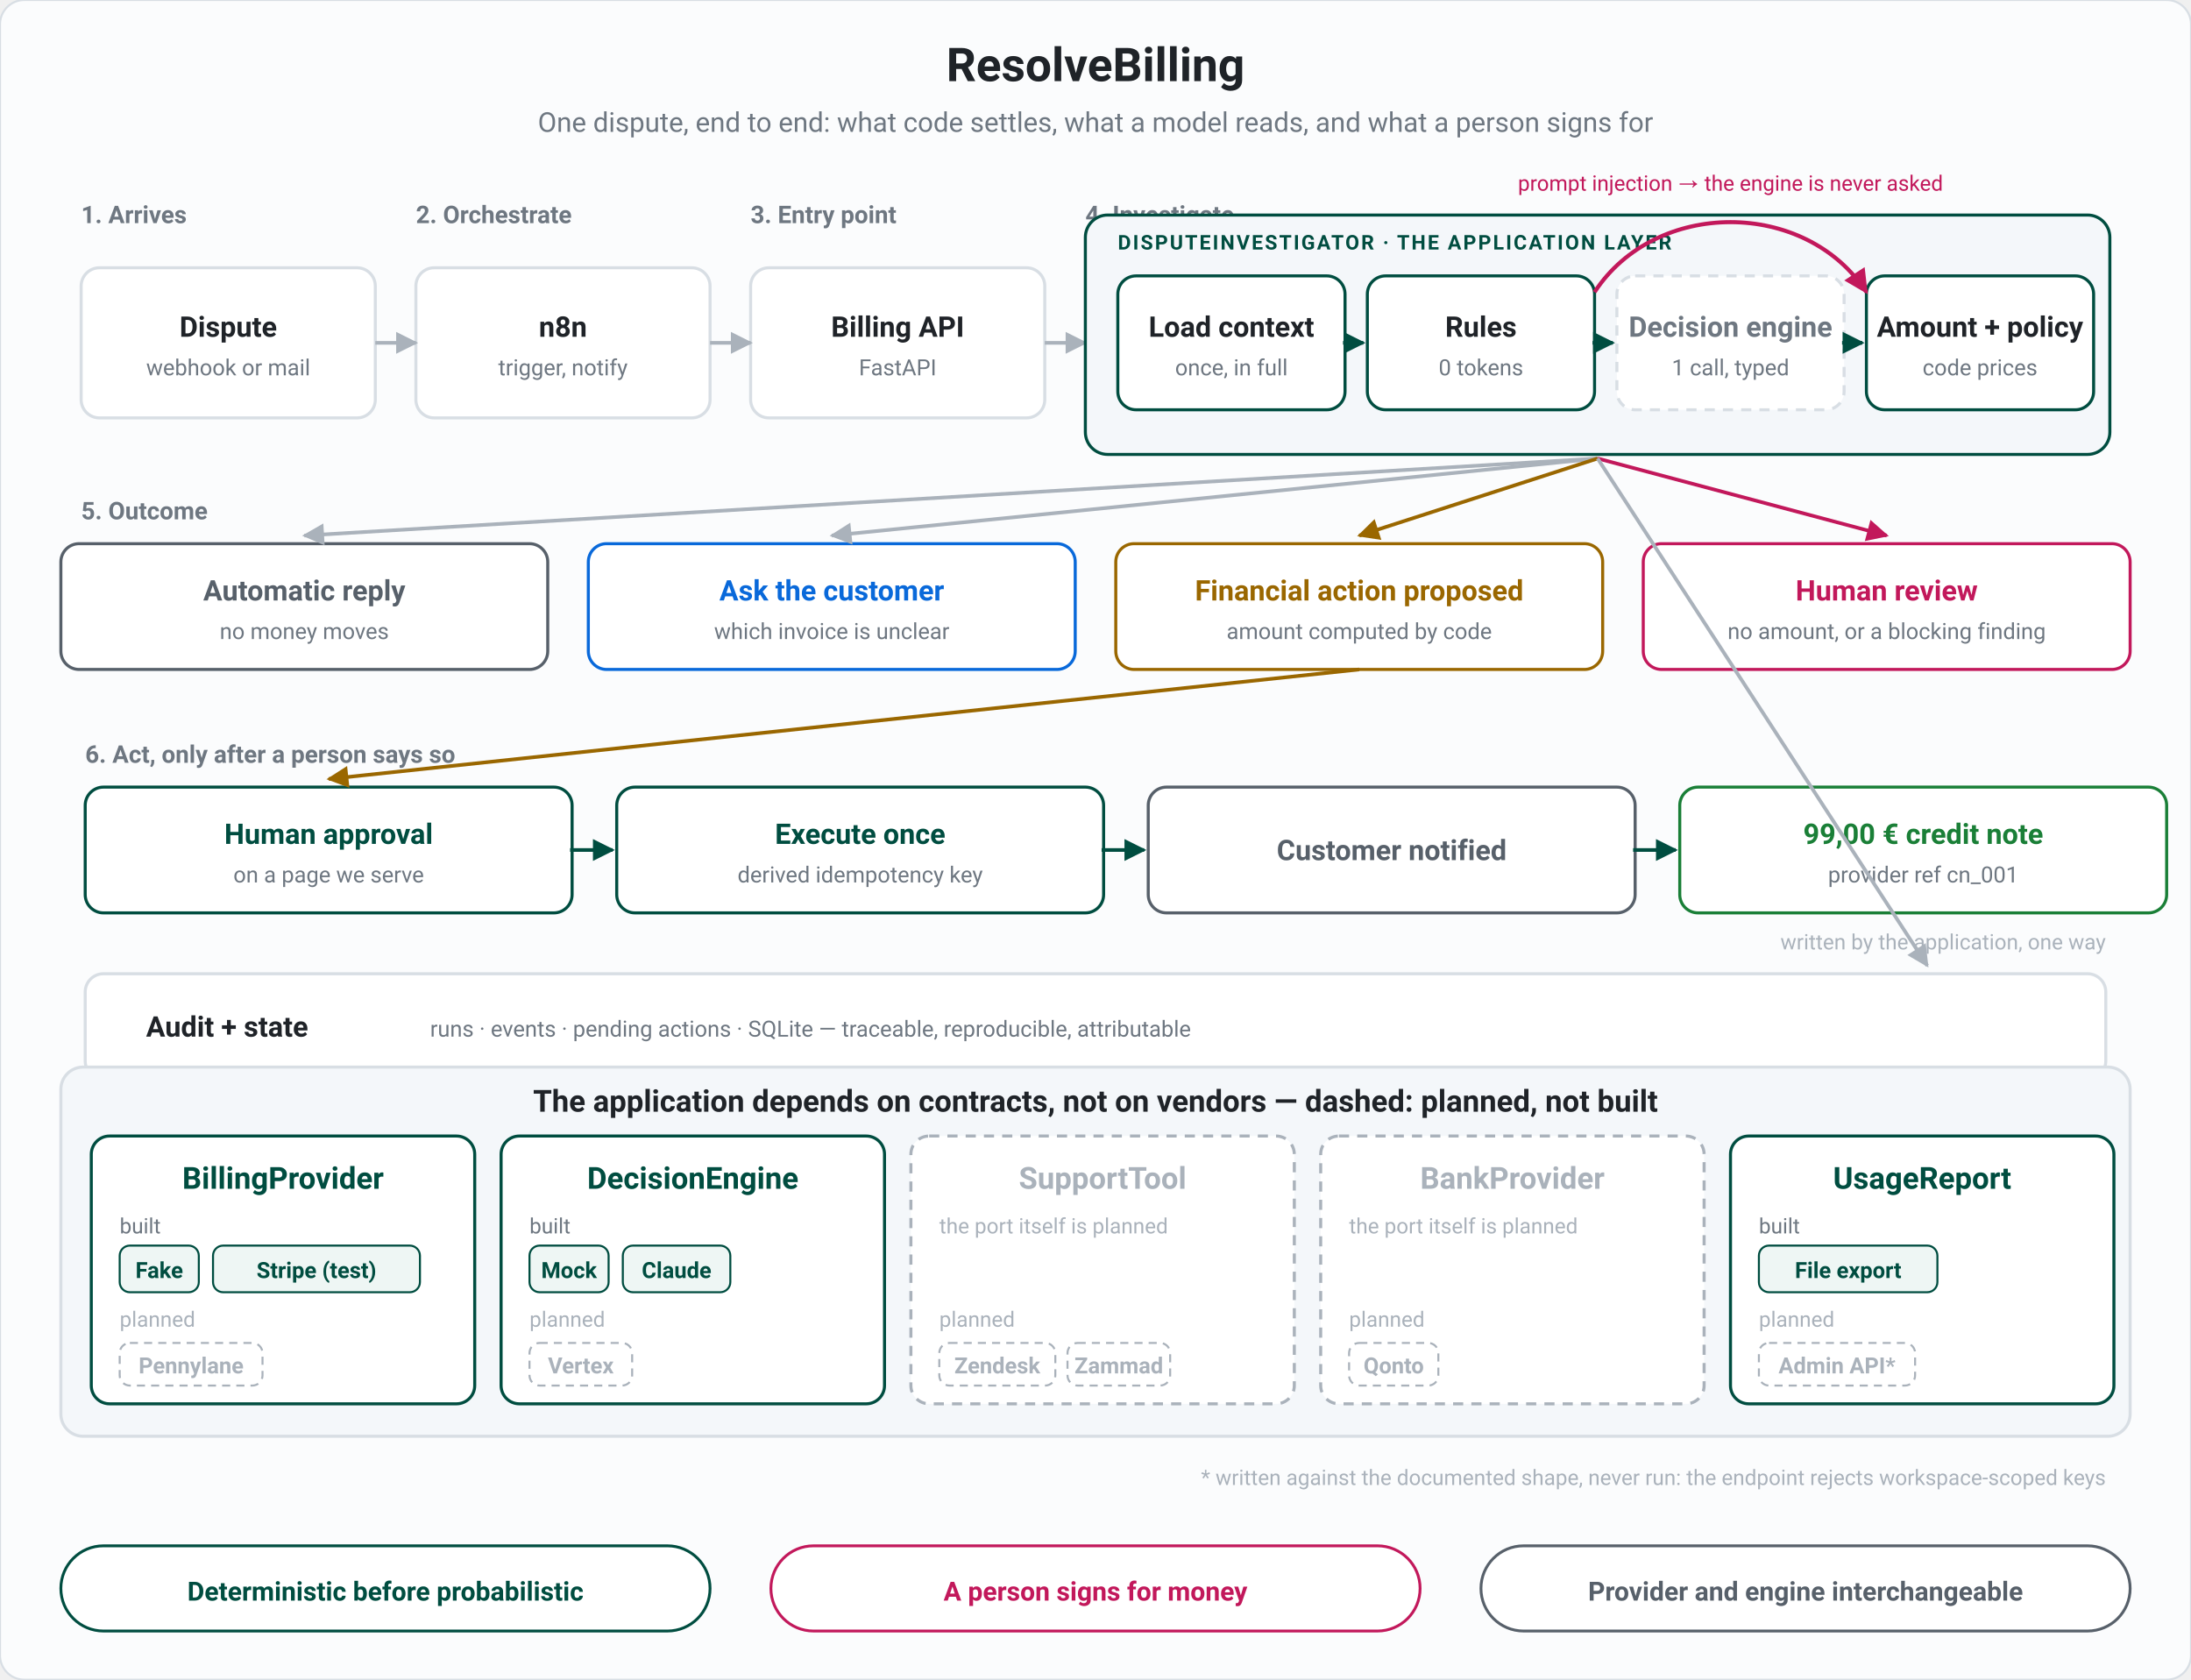
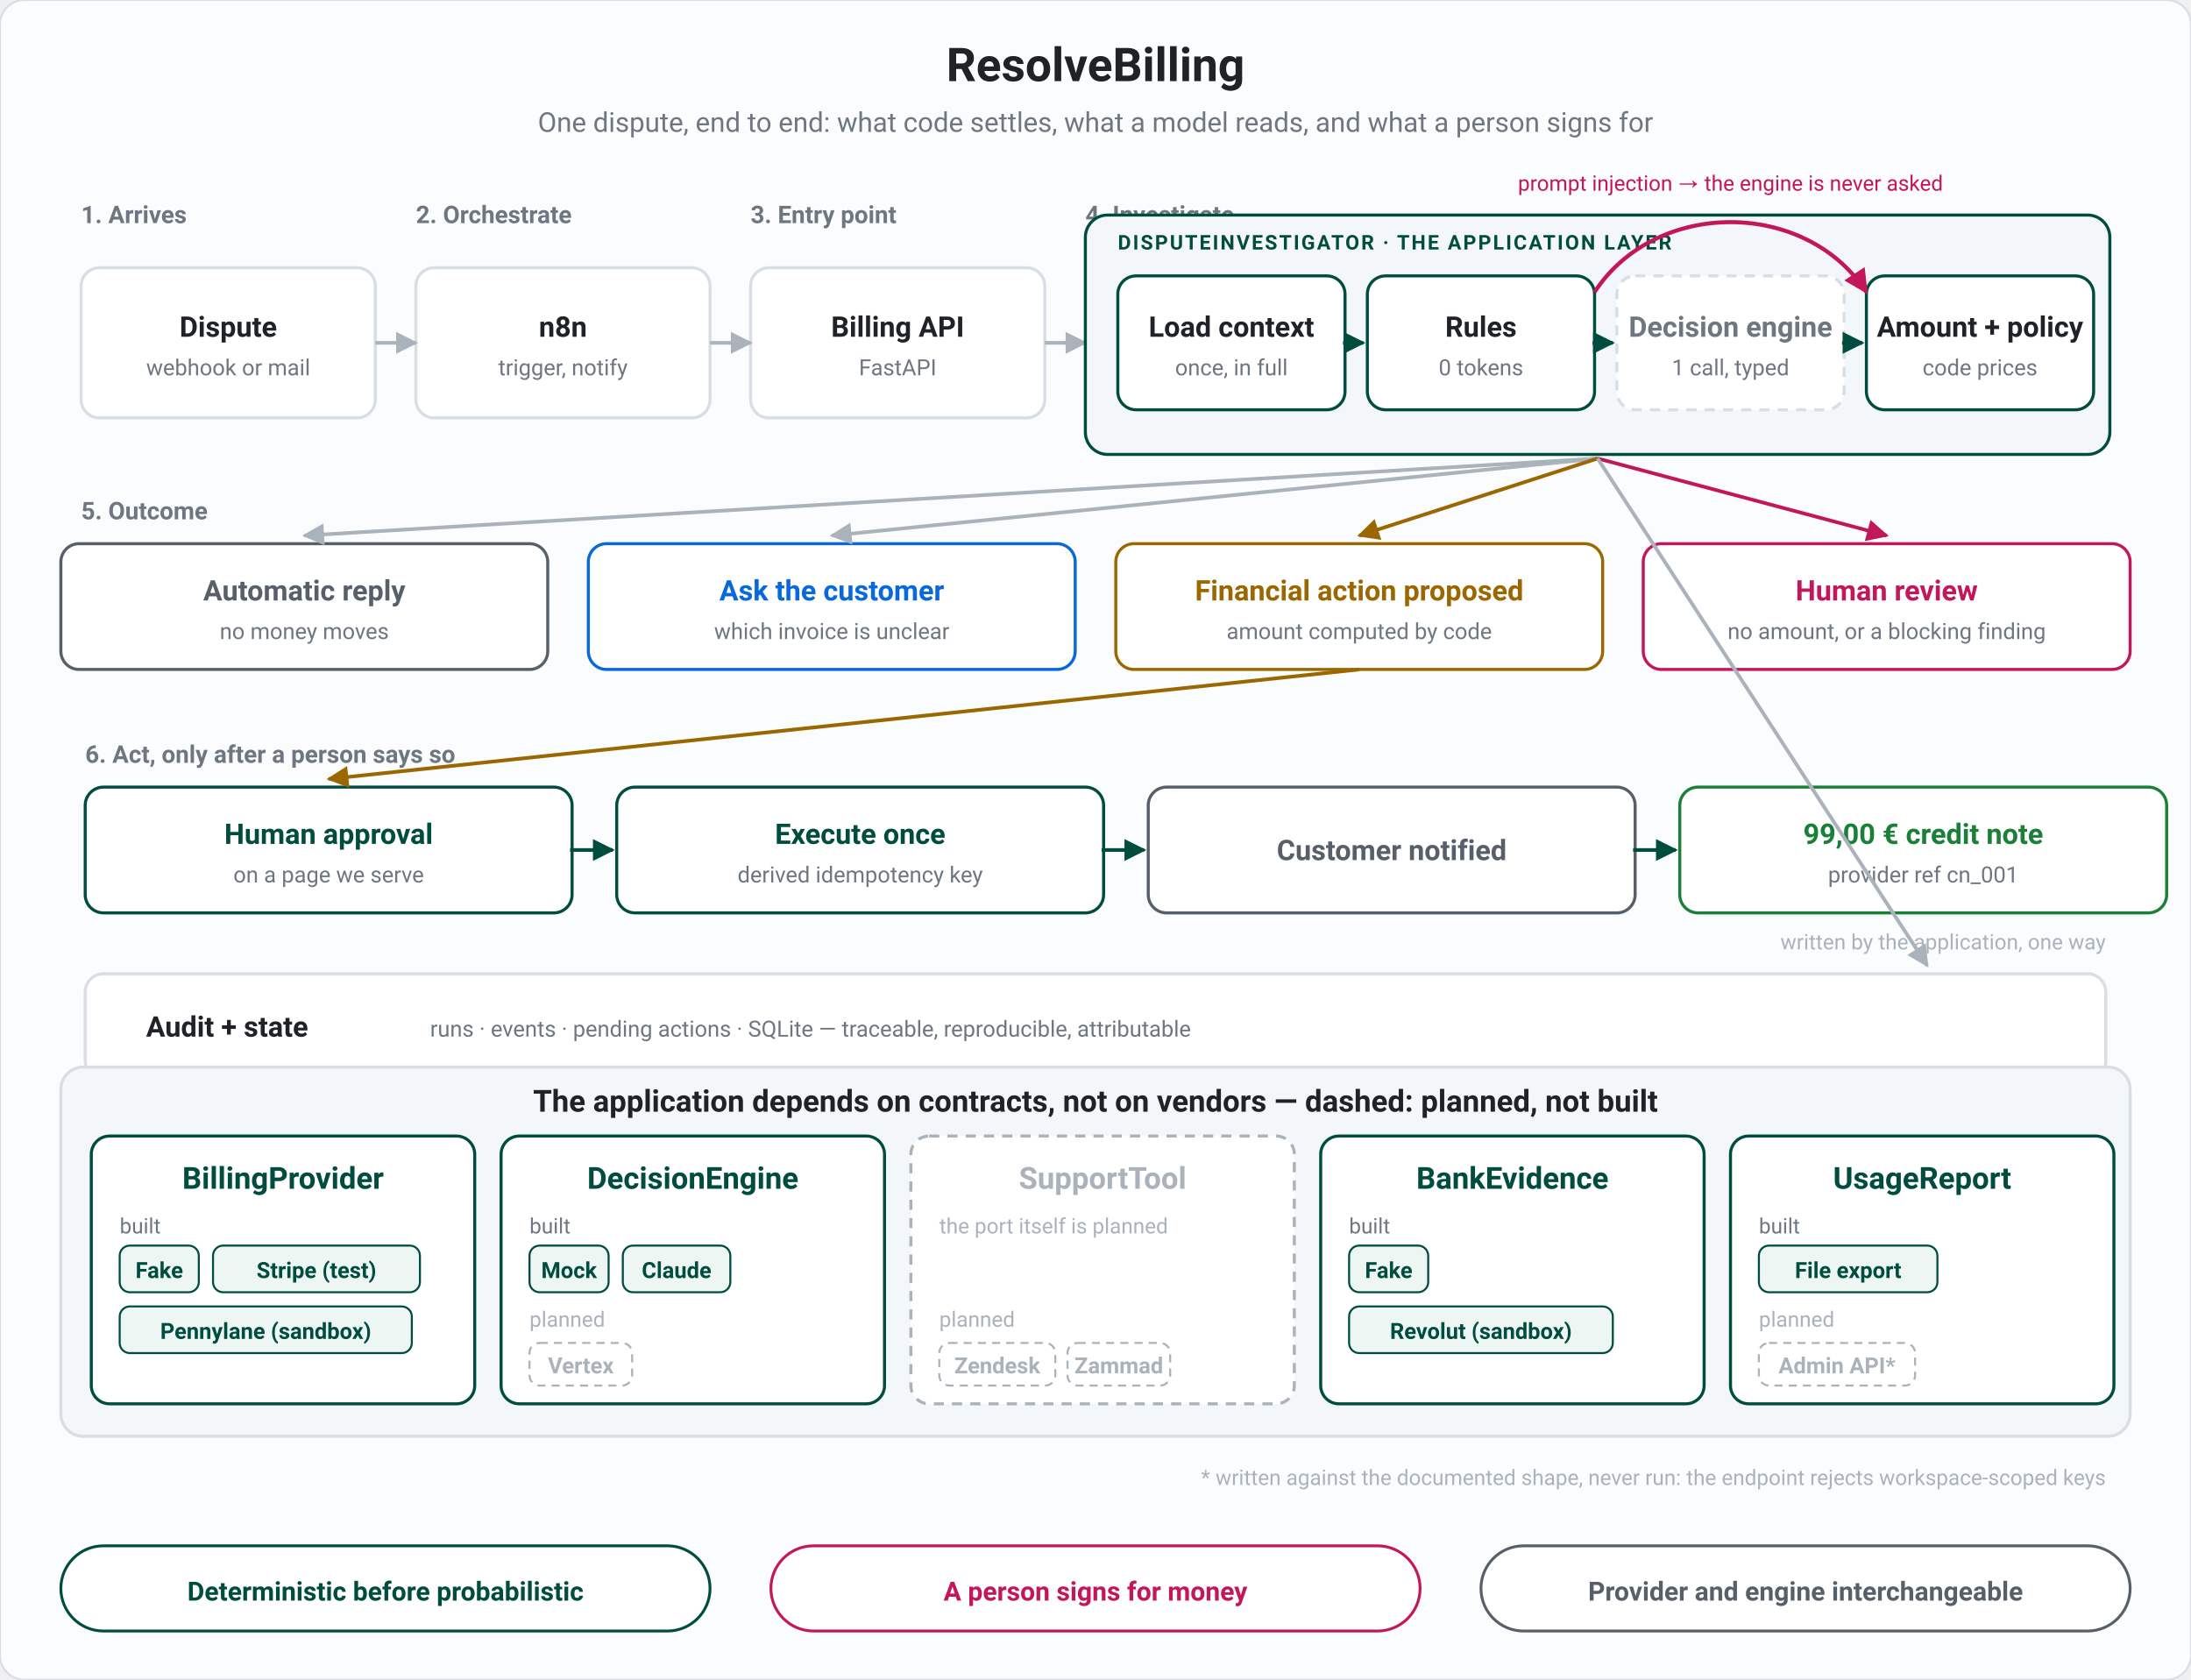
- <svg xmlns="http://www.w3.org/2000/svg" viewBox="0 0 1080 828" width="1080" height="828" role="img" aria-label="Architecture and flow of the billing exception handler: a dispute arrives through n8n, the application loads the billing context, runs deterministic rules, asks a decision engine only when the rules cannot settle it, and an action policy decides whether a person must approve. A prompt injection bypasses the engine entirely. Billing providers, decision engines and usage reports sit behind ports; the support tool and bank ports, which do not exist yet, and every adapter not yet built, are dashed as planned. A financial action carries an amount only when the code can compute it; otherwise a person reviews.">
+ <svg xmlns="http://www.w3.org/2000/svg" viewBox="0 0 1080 828" width="1080" height="828" role="img" aria-label="Architecture and flow of the billing exception handler: a dispute arrives through n8n, the application loads the billing context, runs deterministic rules, asks a decision engine only when the rules cannot settle it, and an action policy decides whether a person must approve. A prompt injection bypasses the engine entirely. Billing providers, decision engines, bank evidence and usage reports sit behind ports; the support tool port, which does not exist yet, and every adapter not yet built, are dashed as planned. A financial action carries an amount only when the code can compute it; otherwise a person reviews.">
  <style>
    text{font-family:-apple-system,BlinkMacSystemFont,'Segoe UI',Roboto,
         Helvetica,Arial,sans-serif;text-anchor:middle}
    .h1{font-size:23px;font-weight:600}
    .h2{font-size:13.5px}
    .l{text-anchor:start}
    .r{text-anchor:end}
    .step{font-size:12px;font-weight:600}
    .bt{font-size:14px;font-weight:600}
    .bs{font-size:11px}
    .lane{font-size:10px;font-weight:600;letter-spacing:.09em}
    .band{font-size:15px;font-weight:600}
    .pt{font-size:15px;font-weight:600}
    .chip{font-size:11px;font-weight:600}
    .tiny{font-size:10.5px}
    .pr{font-size:13px;font-weight:600}
</style>
  <defs>
    <marker id="aaab2bb" viewBox="0 0 10 10" refX="9" refY="5" markerWidth="6" markerHeight="6" orient="auto-start-reverse">
      <path d="M 0 0 L 10 5 L 0 10 z" fill="#aab2bb" />
    </marker>
    <marker id="a004D40" viewBox="0 0 10 10" refX="9" refY="5" markerWidth="6" markerHeight="6" orient="auto-start-reverse">
      <path d="M 0 0 L 10 5 L 0 10 z" fill="#004D40" />
    </marker>
    <marker id="aC2185B" viewBox="0 0 10 10" refX="9" refY="5" markerWidth="6" markerHeight="6" orient="auto-start-reverse">
      <path d="M 0 0 L 10 5 L 0 10 z" fill="#C2185B" />
    </marker>
    <marker id="a9a6700" viewBox="0 0 10 10" refX="9" refY="5" markerWidth="6" markerHeight="6" orient="auto-start-reverse">
      <path d="M 0 0 L 10 5 L 0 10 z" fill="#9a6700" />
    </marker>
    <marker id="a57606a" viewBox="0 0 10 10" refX="9" refY="5" markerWidth="6" markerHeight="6" orient="auto-start-reverse">
      <path d="M 0 0 L 10 5 L 0 10 z" fill="#57606a" />
    </marker>
    <marker id="a0969da" viewBox="0 0 10 10" refX="9" refY="5" markerWidth="6" markerHeight="6" orient="auto-start-reverse">
      <path d="M 0 0 L 10 5 L 0 10 z" fill="#0969da" />
    </marker>
    <marker id="a1a7f37" viewBox="0 0 10 10" refX="9" refY="5" markerWidth="6" markerHeight="6" orient="auto-start-reverse">
      <path d="M 0 0 L 10 5 L 0 10 z" fill="#1a7f37" />
    </marker>
  </defs>
  <rect width="1080" height="828" rx="12" fill="#fbfcfd" stroke="#d8dee4" />
  <text class="h1" x="540.0" y="40" fill="#1f2328">ResolveBilling</text>
  <text class="h2" x="540.0" y="65" fill="#6e7781">One dispute, end to end: what code settles, what a model reads, and what a person signs for</text>
  <text class="step l" x="40" y="110" fill="#6e7781">1. Arrives</text>
  <text class="step l" x="205" y="110" fill="#6e7781">2. Orchestrate</text>
  <text class="step l" x="370" y="110" fill="#6e7781">3. Entry point</text>
  <text class="step l" x="535" y="110" fill="#6e7781">4. Investigate</text>
  <rect x="40" y="132" width="145" height="74" rx="9" fill="#ffffff" stroke="#d8dee4" stroke-width="1.5" />
  <text class="bt" x="112.5" y="166.0" fill="#1f2328">Dispute</text>
  <text class="bs" x="112.5" y="185.0" fill="#6e7781">webhook or mail</text>
  <rect x="205" y="132" width="145" height="74" rx="9" fill="#ffffff" stroke="#d8dee4" stroke-width="1.5" />
  <text class="bt" x="277.5" y="166.0" fill="#1f2328">n8n</text>
  <text class="bs" x="277.5" y="185.0" fill="#6e7781">trigger, notify</text>
  <rect x="370" y="132" width="145" height="74" rx="9" fill="#ffffff" stroke="#d8dee4" stroke-width="1.5" />
  <text class="bt" x="442.5" y="166.0" fill="#1f2328">Billing API</text>
  <text class="bs" x="442.5" y="185.0" fill="#6e7781">FastAPI</text>
  <line x1="185" y1="169.0" x2="205" y2="169.0" stroke="#aab2bb" stroke-width="1.8" marker-end="url(#aaab2bb)" />
  <line x1="350" y1="169.0" x2="370" y2="169.0" stroke="#aab2bb" stroke-width="1.8" marker-end="url(#aaab2bb)" />
  <line x1="515" y1="169.0" x2="535" y2="169.0" stroke="#aab2bb" stroke-width="1.8" marker-end="url(#aaab2bb)" />
  <rect x="535" y="106" width="505" height="118" rx="11" fill="#f4f7fa" stroke="#004D40" stroke-width="1.5" />
  <text class="lane l" x="551" y="123" fill="#004D40">DISPUTEINVESTIGATOR · THE APPLICATION LAYER</text>
  <rect x="551" y="136" width="112" height="66" rx="9" fill="#ffffff" stroke="#004D40" stroke-width="1.5" />
  <text class="bt" x="607.0" y="166.0" fill="#1f2328">Load context</text>
  <text class="bs" x="607.0" y="185.0" fill="#6e7781">once, in full</text>
  <rect x="674" y="136" width="112" height="66" rx="9" fill="#ffffff" stroke="#004D40" stroke-width="1.5" />
  <text class="bt" x="730.0" y="166.0" fill="#1f2328">Rules</text>
  <text class="bs" x="730.0" y="185.0" fill="#6e7781">0 tokens</text>
  <line x1="662" y1="169.0" x2="672" y2="169.0" stroke="#004D40" stroke-width="1.8" marker-end="url(#a004D40)" />
  <rect x="797" y="136" width="112" height="66" rx="9" fill="#ffffff" stroke="#d8dee4" stroke-width="1.5" stroke-dasharray="5 4" />
  <text class="bt" x="853.0" y="166.0" fill="#6e7781">Decision engine</text>
  <text class="bs" x="853.0" y="185.0" fill="#6e7781">1 call, typed</text>
  <line x1="785" y1="169.0" x2="795" y2="169.0" stroke="#004D40" stroke-width="1.8" marker-end="url(#a004D40)" />
  <rect x="920" y="136" width="112" height="66" rx="9" fill="#ffffff" stroke="#004D40" stroke-width="1.5" />
  <text class="bt" x="976.0" y="166.0" fill="#1f2328">Amount + policy</text>
  <text class="bs" x="976.0" y="185.0" fill="#6e7781">code prices</text>
  <line x1="908" y1="169.0" x2="918" y2="169.0" stroke="#004D40" stroke-width="1.8" marker-end="url(#a004D40)" />
  <path d="M 786 144 C 816 98, 890 98, 920 144" fill="none" stroke="#C2185B" stroke-width="2" marker-end="url(#aC2185B)" />
  <text class="tiny" x="853.0" y="94" fill="#C2185B">prompt injection → the engine is never asked</text>
  <text class="step l" x="40" y="256" fill="#6e7781">5. Outcome</text>
  <rect x="30" y="268" width="240" height="62" rx="9" fill="#ffffff" stroke="#57606a" stroke-width="1.5" />
  <text class="bt" x="150.0" y="296.0" fill="#57606a">Automatic reply</text>
  <text class="bs" x="150.0" y="315.0" fill="#6e7781">no money moves</text>
  <line x1="787.5" y1="226" x2="150.0" y2="264" stroke="#aab2bb" stroke-width="1.8" marker-end="url(#aaab2bb)" />
  <rect x="290" y="268" width="240" height="62" rx="9" fill="#ffffff" stroke="#0969da" stroke-width="1.5" />
  <text class="bt" x="410.0" y="296.0" fill="#0969da">Ask the customer</text>
  <text class="bs" x="410.0" y="315.0" fill="#6e7781">which invoice is unclear</text>
  <line x1="787.5" y1="226" x2="410.0" y2="264" stroke="#aab2bb" stroke-width="1.8" marker-end="url(#aaab2bb)" />
  <rect x="550" y="268" width="240" height="62" rx="9" fill="#ffffff" stroke="#9a6700" stroke-width="1.5" />
  <text class="bt" x="670.0" y="296.0" fill="#9a6700">Financial action proposed</text>
  <text class="bs" x="670.0" y="315.0" fill="#6e7781">amount computed by code</text>
  <line x1="787.5" y1="226" x2="670.0" y2="264" stroke="#9a6700" stroke-width="1.8" marker-end="url(#a9a6700)" />
  <rect x="810" y="268" width="240" height="62" rx="9" fill="#ffffff" stroke="#C2185B" stroke-width="1.5" />
  <text class="bt" x="930.0" y="296.0" fill="#C2185B">Human review</text>
  <text class="bs" x="930.0" y="315.0" fill="#6e7781">no amount, or a blocking finding</text>
  <line x1="787.5" y1="226" x2="930.0" y2="264" stroke="#C2185B" stroke-width="1.8" marker-end="url(#aC2185B)" />
  <text class="step l" x="42" y="376" fill="#6e7781">6. Act, only after a person says so</text>
  <rect x="42" y="388" width="240" height="62" rx="9" fill="#ffffff" stroke="#004D40" stroke-width="1.5" />
  <text class="bt" x="162.0" y="416.0" fill="#004D40">Human approval</text>
  <text class="bs" x="162.0" y="435.0" fill="#6e7781">on a page we serve</text>
  <rect x="304" y="388" width="240" height="62" rx="9" fill="#ffffff" stroke="#004D40" stroke-width="1.5" />
  <text class="bt" x="424.0" y="416.0" fill="#004D40">Execute once</text>
  <text class="bs" x="424.0" y="435.0" fill="#6e7781">derived idempotency key</text>
  <line x1="281" y1="419" x2="302" y2="419" stroke="#004D40" stroke-width="1.8" marker-end="url(#a004D40)" />
  <rect x="566" y="388" width="240" height="62" rx="9" fill="#ffffff" stroke="#57606a" stroke-width="1.5" />
  <text class="bt" x="686.0" y="424.0" fill="#57606a">Customer notified</text>
  <line x1="543" y1="419" x2="564" y2="419" stroke="#004D40" stroke-width="1.8" marker-end="url(#a004D40)" />
  <rect x="828" y="388" width="240" height="62" rx="9" fill="#ffffff" stroke="#1a7f37" stroke-width="1.5" />
  <text class="bt" x="948.0" y="416.0" fill="#1a7f37">99,00 € credit note</text>
  <text class="bs" x="948.0" y="435.0" fill="#6e7781">provider ref cn_001</text>
  <line x1="805" y1="419" x2="826" y2="419" stroke="#004D40" stroke-width="1.8" marker-end="url(#a004D40)" />
  <line x1="670.0" y1="330" x2="162.0" y2="384" stroke="#9a6700" stroke-width="1.8" marker-end="url(#a9a6700)" />
  <rect x="42" y="480" width="996" height="52" rx="9" fill="#ffffff" stroke="#d8dee4" stroke-width="1.5" />
  <text class="bt l" x="72" y="511" fill="#1f2328">Audit + state</text>
  <text class="bs l" x="212" y="511" fill="#6e7781">runs · events · pending actions · SQLite — traceable, reproducible, attributable</text>
  <line x1="787.5" y1="226" x2="950" y2="476" stroke="#aab2bb" stroke-width="1.8" marker-end="url(#aaab2bb)" />
  <text class="tiny r" x="1038" y="468" fill="#aab2bb">written by the application, one way</text>
  <rect x="30" y="526" width="1020" height="182" rx="11" fill="#f4f7fa" stroke="#d8dee4" stroke-width="1.5" />
  <text class="band" x="540.0" y="548" fill="#1f2328">The application depends on contracts, not on vendors — dashed: planned, not built</text>
  <rect x="45" y="560" width="189" height="132" rx="9" fill="#ffffff" stroke="#004D40" stroke-width="1.5" />
  <text class="pt" x="139.5" y="586" fill="#004D40">BillingProvider</text>
  <text class="tiny l" x="59" y="608" fill="#6e7781">built</text>
  <rect x="59" y="614" width="39.0" height="23" rx="5" fill="#eef6f4" stroke="#004D40" stroke-width="1" />
  <text class="chip" x="78.5" y="630" fill="#004D40">Fake</text>
  <rect x="105.0" y="614" width="102.0" height="23" rx="5" fill="#eef6f4" stroke="#004D40" stroke-width="1" />
  <text class="chip" x="156.0" y="630" fill="#004D40">Stripe (test)</text>
-   <text class="tiny l" x="59" y="654" fill="#aab2bb">planned</text>
-   <rect x="59" y="662" width="70.4" height="21" rx="5" fill="none" stroke="#aab2bb" stroke-width="1" stroke-dasharray="4 3" />
-   <text class="chip" x="94.2" y="677" fill="#aab2bb">Pennylane</text>
+   <rect x="59" y="644" width="144.0" height="23" rx="5" fill="#eef6f4" stroke="#004D40" stroke-width="1" />
+   <text class="chip" x="131.0" y="660" fill="#004D40">Pennylane (sandbox)</text>
  <rect x="247" y="560" width="189" height="132" rx="9" fill="#ffffff" stroke="#004D40" stroke-width="1.5" />
  <text class="pt" x="341.5" y="586" fill="#004D40">DecisionEngine</text>
  <text class="tiny l" x="261" y="608" fill="#6e7781">built</text>
  <rect x="261" y="614" width="39.0" height="23" rx="5" fill="#eef6f4" stroke="#004D40" stroke-width="1" />
  <text class="chip" x="280.5" y="630" fill="#004D40">Mock</text>
  <rect x="307.0" y="614" width="53.0" height="23" rx="5" fill="#eef6f4" stroke="#004D40" stroke-width="1" />
  <text class="chip" x="333.5" y="630" fill="#004D40">Claude</text>
  <text class="tiny l" x="261" y="654" fill="#aab2bb">planned</text>
  <rect x="261" y="662" width="50.6" height="21" rx="5" fill="none" stroke="#aab2bb" stroke-width="1" stroke-dasharray="4 3" />
  <text class="chip" x="286.3" y="677" fill="#aab2bb">Vertex</text>
  <rect x="449" y="560" width="189" height="132" rx="9" fill="#ffffff" stroke="#aab2bb" stroke-width="1.5" stroke-dasharray="5 4" />
  <text class="pt" x="543.5" y="586" fill="#aab2bb">SupportTool</text>
  <text class="tiny l" x="463" y="608" fill="#aab2bb">the port itself is planned</text>
  <text class="tiny l" x="463" y="654" fill="#aab2bb">planned</text>
  <rect x="463" y="662" width="57.2" height="21" rx="5" fill="none" stroke="#aab2bb" stroke-width="1" stroke-dasharray="4 3" />
  <text class="chip" x="491.6" y="677" fill="#aab2bb">Zendesk</text>
  <rect x="526.2" y="662" width="50.6" height="21" rx="5" fill="none" stroke="#aab2bb" stroke-width="1" stroke-dasharray="4 3" />
  <text class="chip" x="551.5" y="677" fill="#aab2bb">Zammad</text>
-   <rect x="651" y="560" width="189" height="132" rx="9" fill="#ffffff" stroke="#aab2bb" stroke-width="1.5" stroke-dasharray="5 4" />
-   <text class="pt" x="745.5" y="586" fill="#aab2bb">BankProvider</text>
-   <text class="tiny l" x="665" y="608" fill="#aab2bb">the port itself is planned</text>
-   <text class="tiny l" x="665" y="654" fill="#aab2bb">planned</text>
-   <rect x="665" y="662" width="44.0" height="21" rx="5" fill="none" stroke="#aab2bb" stroke-width="1" stroke-dasharray="4 3" />
-   <text class="chip" x="687.0" y="677" fill="#aab2bb">Qonto</text>
+   <rect x="651" y="560" width="189" height="132" rx="9" fill="#ffffff" stroke="#004D40" stroke-width="1.5" />
+   <text class="pt" x="745.5" y="586" fill="#004D40">BankEvidence</text>
+   <text class="tiny l" x="665" y="608" fill="#6e7781">built</text>
+   <rect x="665" y="614" width="39.0" height="23" rx="5" fill="#eef6f4" stroke="#004D40" stroke-width="1" />
+   <text class="chip" x="684.5" y="630" fill="#004D40">Fake</text>
+   <rect x="665" y="644" width="130.0" height="23" rx="5" fill="#eef6f4" stroke="#004D40" stroke-width="1" />
+   <text class="chip" x="730.0" y="660" fill="#004D40">Revolut (sandbox)</text>
  <rect x="853" y="560" width="189" height="132" rx="9" fill="#ffffff" stroke="#004D40" stroke-width="1.5" />
  <text class="pt" x="947.5" y="586" fill="#004D40">UsageReport</text>
  <text class="tiny l" x="867" y="608" fill="#6e7781">built</text>
  <rect x="867" y="614" width="88.0" height="23" rx="5" fill="#eef6f4" stroke="#004D40" stroke-width="1" />
  <text class="chip" x="911.0" y="630" fill="#004D40">File export</text>
  <text class="tiny l" x="867" y="654" fill="#aab2bb">planned</text>
  <rect x="867" y="662" width="77.0" height="21" rx="5" fill="none" stroke="#aab2bb" stroke-width="1" stroke-dasharray="4 3" />
  <text class="chip" x="905.5" y="677" fill="#aab2bb">Admin API*</text>
  <text class="tiny r" x="1038" y="732" fill="#aab2bb">* written against the documented shape, never run: the endpoint rejects workspace-scoped keys</text>
  <rect x="30" y="762" width="320" height="42" rx="21" fill="#ffffff" stroke="#004D40" stroke-width="1.4" />
  <text class="pr" x="190.0" y="789" fill="#004D40">Deterministic before probabilistic</text>
  <rect x="380" y="762" width="320" height="42" rx="21" fill="#ffffff" stroke="#C2185B" stroke-width="1.4" />
  <text class="pr" x="540.0" y="789" fill="#C2185B">A person signs for money</text>
  <rect x="730" y="762" width="320" height="42" rx="21" fill="#ffffff" stroke="#57606a" stroke-width="1.4" />
  <text class="pr" x="890.0" y="789" fill="#57606a">Provider and engine interchangeable</text>
</svg>
